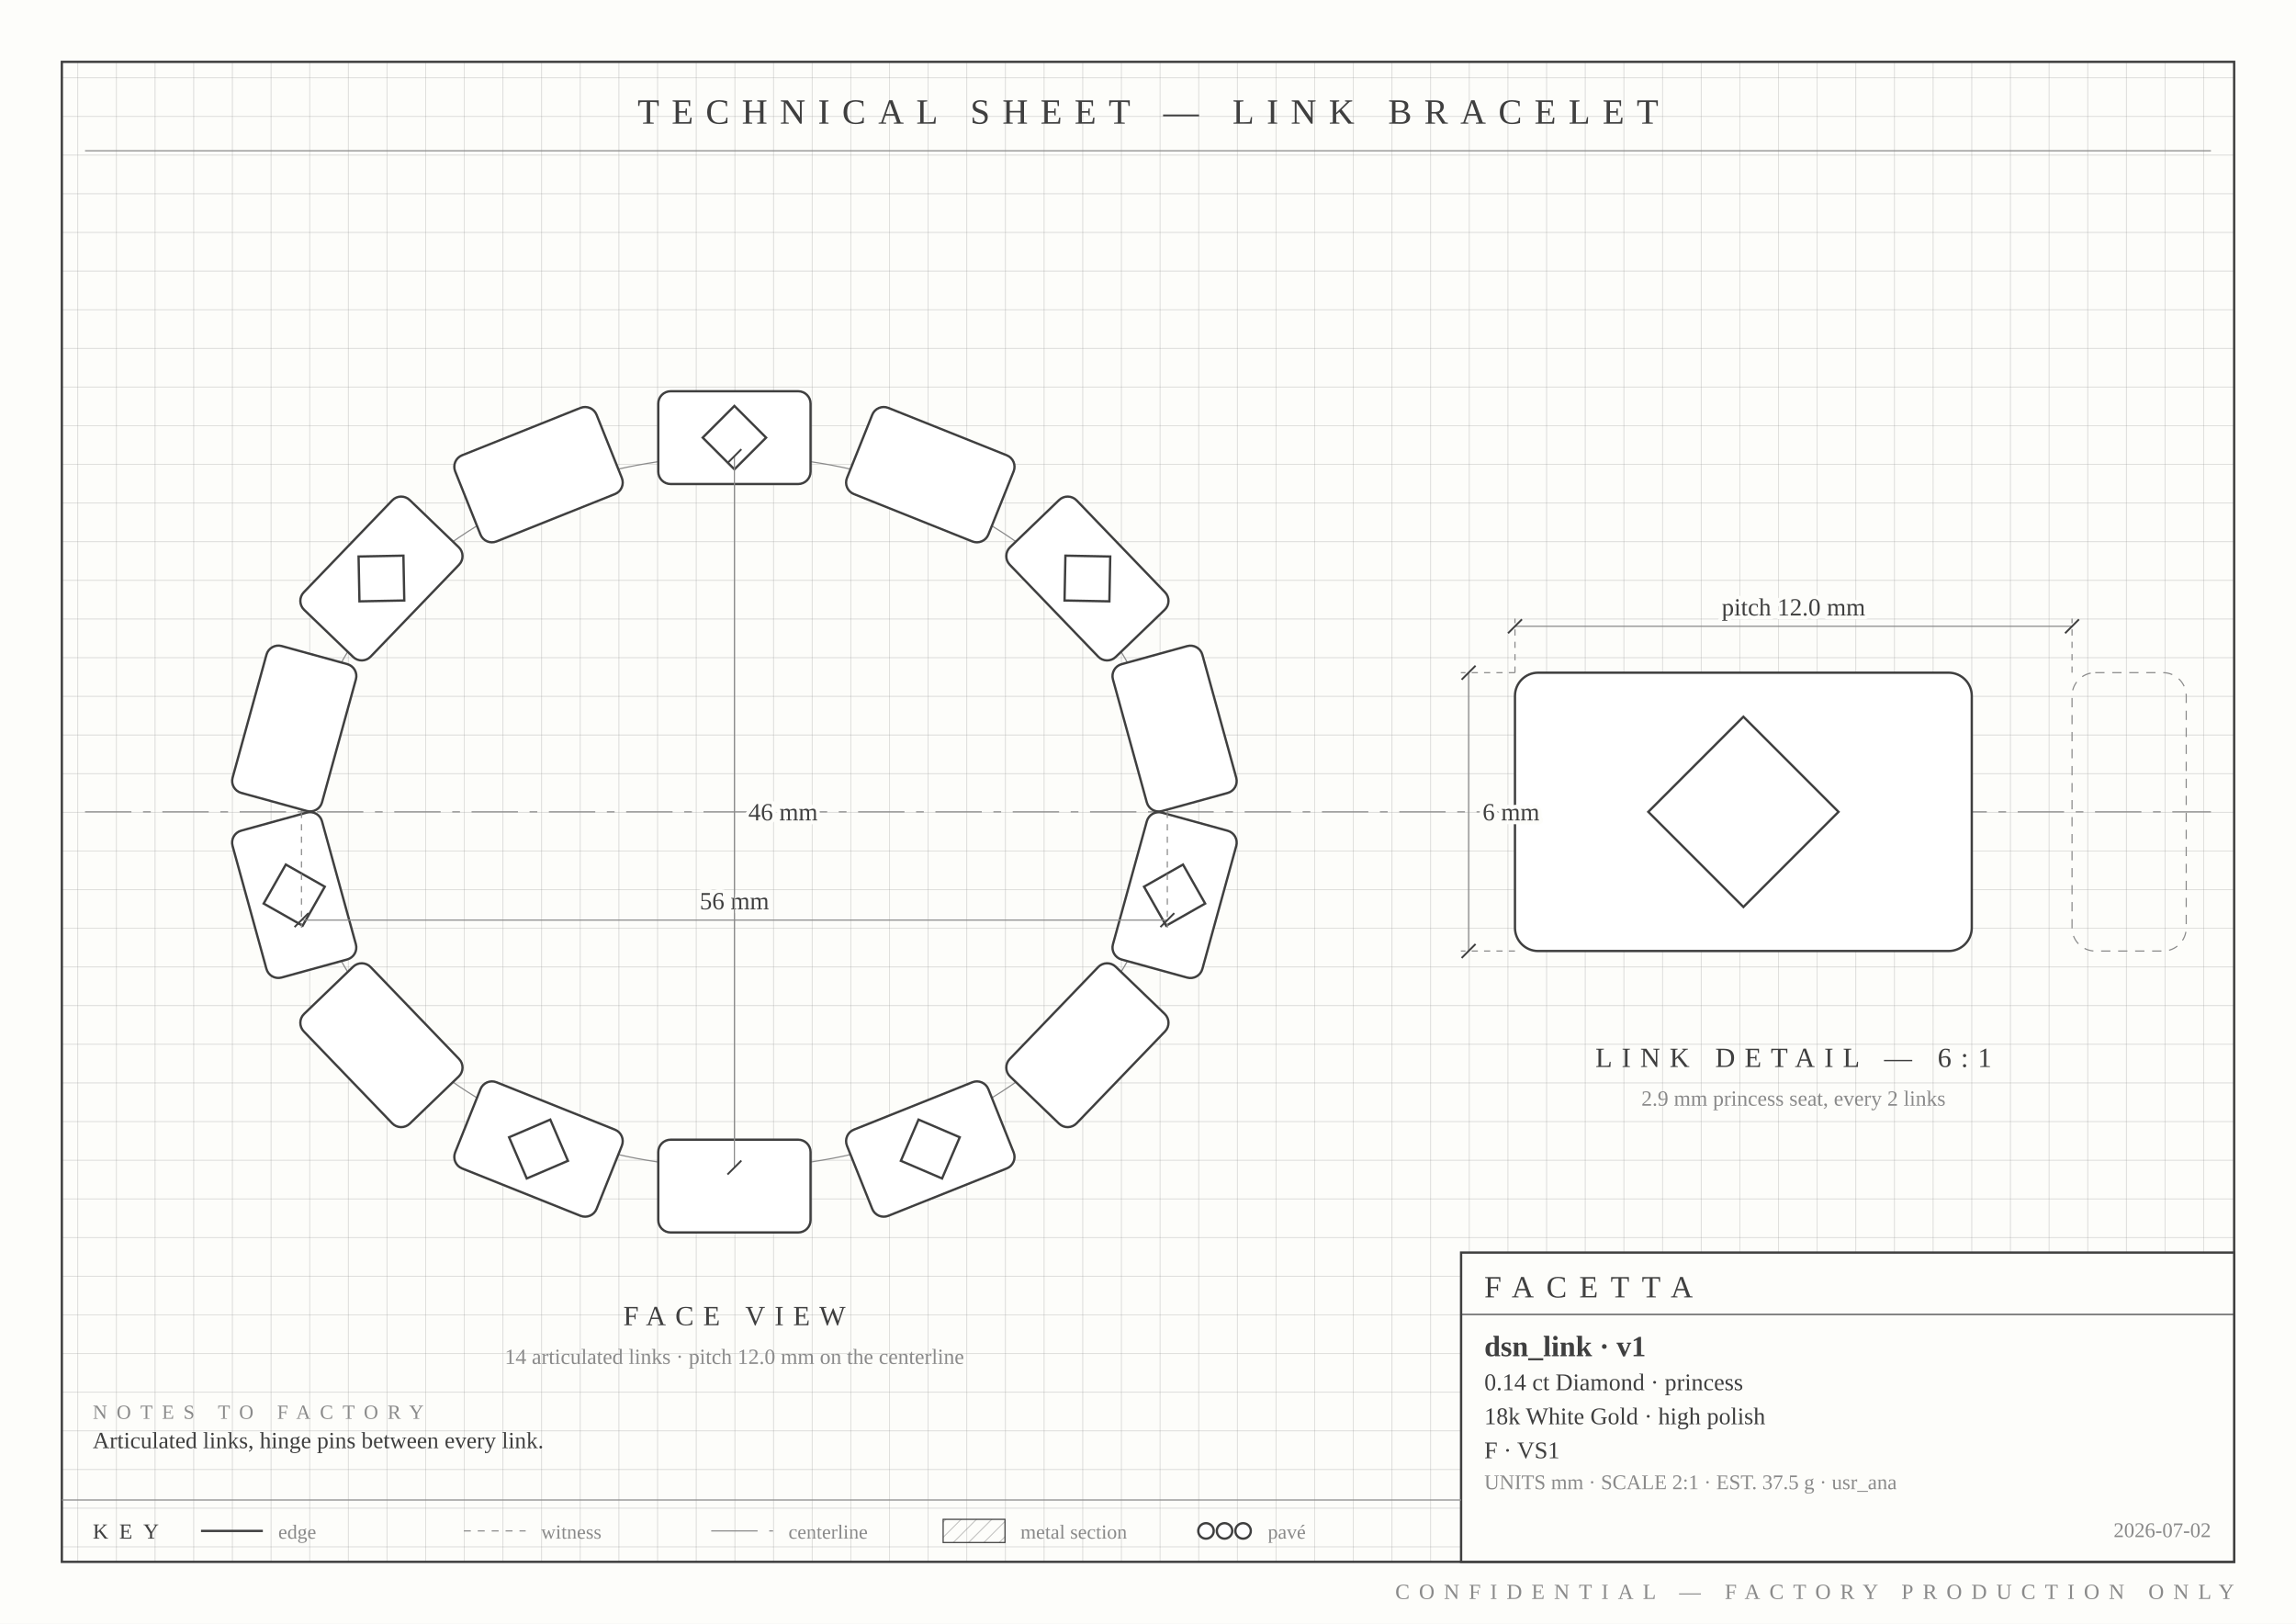
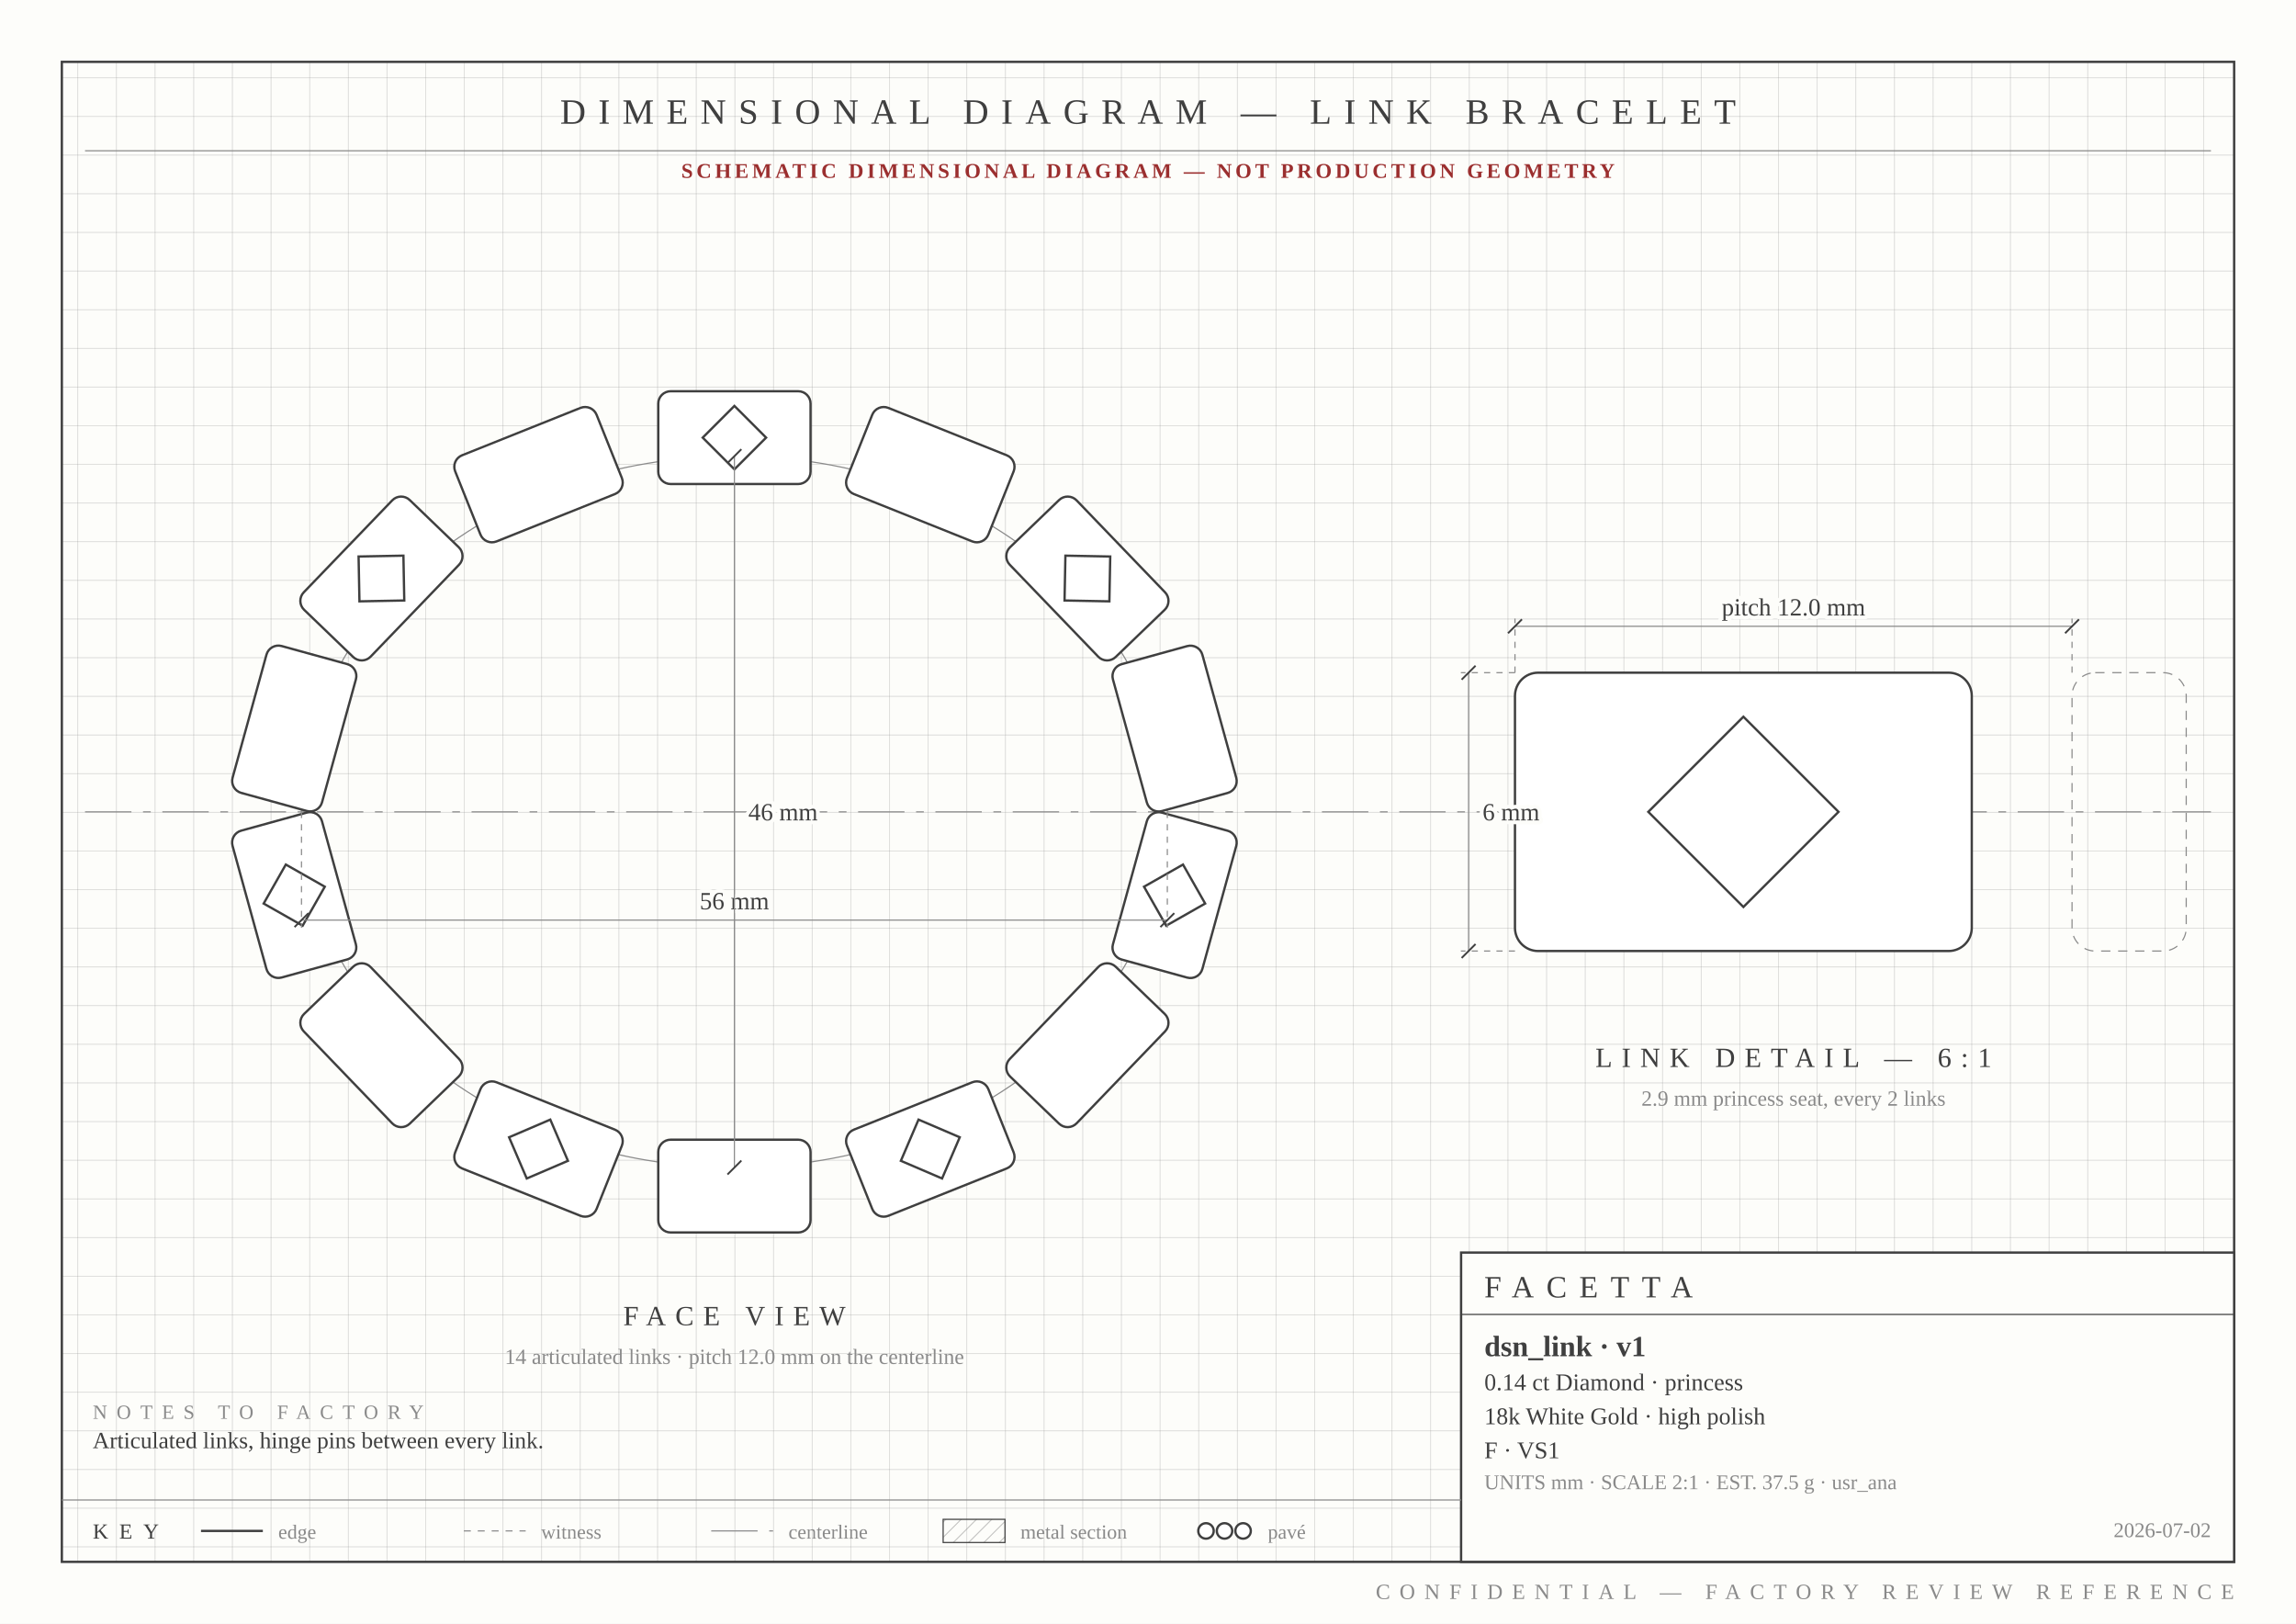
<svg xmlns="http://www.w3.org/2000/svg" viewBox="0 0 297 210" width="297mm" height="210mm" font-family="Georgia, 'Times New Roman', serif">
  <defs>
    <pattern id="hatch" width="1.4" height="1.4" patternTransform="rotate(45)" patternUnits="userSpaceOnUse">
      <line x1="0" y1="0" x2="0" y2="1.4" stroke="#8a8a8a" stroke-width="0.12" />
    </pattern>
    <pattern id="grid" width="5" height="5" patternUnits="userSpaceOnUse">
      <line x1="0" y1="0" x2="5" y2="0" stroke="#8a8a8a" stroke-width="0.06" />
      <line x1="0" y1="0" x2="0" y2="5" stroke="#8a8a8a" stroke-width="0.06" />
    </pattern>
  </defs>
  <rect x="0" y="0" width="297" height="210" fill="#fdfdfa" />
  <rect x="8" y="8" width="281" height="194" fill="url(#grid)" stroke="#3f3f3f" stroke-width="0.3" />
-   <text x="148.50" y="16.00" font-family="Georgia, 'Times New Roman', serif" font-size="4.6" fill="#3f3f3f" text-anchor="middle" letter-spacing="1.6">TECHNICAL SHEET — LINK BRACELET</text>
+   <text x="148.50" y="16.00" font-family="Georgia, 'Times New Roman', serif" font-size="4.6" fill="#3f3f3f" text-anchor="middle" letter-spacing="1.6">DIMENSIONAL DIAGRAM — LINK BRACELET</text>
  <line x1="11.00" y1="19.50" x2="286.00" y2="19.50" stroke="#8a8a8a" stroke-width="0.15" />
+   <text x="148.50" y="23.00" font-family="Georgia, 'Times New Roman', serif" font-size="2.7" fill="#9b2f2f" text-anchor="middle" font-weight="bold" letter-spacing="0.45">SCHEMATIC DIMENSIONAL DIAGRAM — NOT PRODUCTION GEOMETRY</text>
  <line x1="11.00" y1="105.00" x2="286.00" y2="105.00" stroke="#8a8a8a" stroke-width="0.15" stroke-dasharray="6 1.5 1 1.5" />
  <ellipse cx="95.00" cy="105.00" rx="56.00" ry="46.00" fill="none" stroke="#8a8a8a" stroke-width="0.15" />
  <rect x="85.15" y="50.60" width="19.70" height="12.00" rx="1.6" fill="#ffffff" stroke="#3f3f3f" stroke-width="0.3" transform="rotate(0.0 95.00 56.60)" />
  <rect x="92.10" y="53.70" width="5.80" height="5.80" fill="#ffffff" stroke="#3f3f3f" stroke-width="0.3" transform="rotate(45.0 95.00 56.60)" />
  <rect x="110.49" y="55.39" width="19.70" height="12.00" rx="1.6" fill="#ffffff" stroke="#3f3f3f" stroke-width="0.3" transform="rotate(21.8 120.34 61.39)" />
  <rect x="130.81" y="68.82" width="19.70" height="12.00" rx="1.6" fill="#ffffff" stroke="#3f3f3f" stroke-width="0.3" transform="rotate(46.1 140.66 74.82)" />
  <rect x="137.76" y="71.92" width="5.80" height="5.80" fill="#ffffff" stroke="#3f3f3f" stroke-width="0.3" transform="rotate(91.1 140.66 74.82)" />
  <rect x="142.09" y="88.23" width="19.70" height="12.00" rx="1.6" fill="#ffffff" stroke="#3f3f3f" stroke-width="0.3" transform="rotate(74.6 151.94 94.23)" />
  <rect x="142.09" y="109.77" width="19.70" height="12.00" rx="1.6" fill="#ffffff" stroke="#3f3f3f" stroke-width="0.3" transform="rotate(105.4 151.94 115.77)" />
  <rect x="149.04" y="112.87" width="5.80" height="5.80" fill="#ffffff" stroke="#3f3f3f" stroke-width="0.3" transform="rotate(150.4 151.94 115.77)" />
  <rect x="130.81" y="129.18" width="19.70" height="12.00" rx="1.6" fill="#ffffff" stroke="#3f3f3f" stroke-width="0.3" transform="rotate(133.9 140.66 135.18)" />
  <rect x="110.49" y="142.61" width="19.70" height="12.00" rx="1.6" fill="#ffffff" stroke="#3f3f3f" stroke-width="0.3" transform="rotate(158.2 120.34 148.61)" />
  <rect x="117.44" y="145.71" width="5.80" height="5.80" fill="#ffffff" stroke="#3f3f3f" stroke-width="0.3" transform="rotate(203.2 120.34 148.61)" />
  <rect x="85.15" y="147.40" width="19.70" height="12.00" rx="1.6" fill="#ffffff" stroke="#3f3f3f" stroke-width="0.3" transform="rotate(180.0 95.00 153.40)" />
  <rect x="59.81" y="142.61" width="19.70" height="12.00" rx="1.6" fill="#ffffff" stroke="#3f3f3f" stroke-width="0.3" transform="rotate(-158.2 69.66 148.61)" />
  <rect x="66.76" y="145.71" width="5.80" height="5.80" fill="#ffffff" stroke="#3f3f3f" stroke-width="0.3" transform="rotate(-113.2 69.66 148.61)" />
  <rect x="39.49" y="129.18" width="19.70" height="12.00" rx="1.6" fill="#ffffff" stroke="#3f3f3f" stroke-width="0.3" transform="rotate(-133.9 49.34 135.18)" />
  <rect x="28.22" y="109.77" width="19.70" height="12.00" rx="1.6" fill="#ffffff" stroke="#3f3f3f" stroke-width="0.3" transform="rotate(-105.4 38.06 115.77)" />
  <rect x="35.16" y="112.87" width="5.80" height="5.80" fill="#ffffff" stroke="#3f3f3f" stroke-width="0.3" transform="rotate(-60.4 38.06 115.77)" />
  <rect x="28.22" y="88.23" width="19.70" height="12.00" rx="1.6" fill="#ffffff" stroke="#3f3f3f" stroke-width="0.3" transform="rotate(-74.6 38.06 94.23)" />
  <rect x="39.49" y="68.82" width="19.70" height="12.00" rx="1.6" fill="#ffffff" stroke="#3f3f3f" stroke-width="0.3" transform="rotate(-46.1 49.34 74.82)" />
  <rect x="46.44" y="71.92" width="5.80" height="5.80" fill="#ffffff" stroke="#3f3f3f" stroke-width="0.3" transform="rotate(-1.1 49.34 74.82)" />
  <rect x="59.81" y="55.39" width="19.70" height="12.00" rx="1.6" fill="#ffffff" stroke="#3f3f3f" stroke-width="0.3" transform="rotate(-21.8 69.66 61.39)" />
  <line x1="39.00" y1="105.00" x2="39.00" y2="120.00" stroke="#8a8a8a" stroke-width="0.15" stroke-dasharray="0.8 0.8" />
  <line x1="151.00" y1="105.00" x2="151.00" y2="120.00" stroke="#8a8a8a" stroke-width="0.15" stroke-dasharray="0.8 0.8" />
  <line x1="39.00" y1="119.00" x2="151.00" y2="119.00" stroke="#8a8a8a" stroke-width="0.15" />
  <line x1="38.10" y1="119.90" x2="39.90" y2="118.10" stroke="#3f3f3f" stroke-width="0.24" />
  <line x1="150.10" y1="119.90" x2="151.90" y2="118.10" stroke="#3f3f3f" stroke-width="0.24" />
  <text x="95.00" y="117.60" font-family="Georgia, 'Times New Roman', serif" font-size="3.2" fill="#3f3f3f" text-anchor="middle" stroke="#fdfdfa" stroke-width="1.0" stroke-linejoin="round" paint-order="stroke">56 mm</text>
  <line x1="95.00" y1="59.00" x2="95.00" y2="151.00" stroke="#8a8a8a" stroke-width="0.15" />
  <line x1="94.10" y1="59.90" x2="95.90" y2="58.10" stroke="#3f3f3f" stroke-width="0.24" />
  <line x1="94.10" y1="151.90" x2="95.90" y2="150.10" stroke="#3f3f3f" stroke-width="0.24" />
  <text x="96.80" y="106.10" font-family="Georgia, 'Times New Roman', serif" font-size="3.2" fill="#3f3f3f" text-anchor="start" stroke="#fdfdfa" stroke-width="1.0" stroke-linejoin="round" paint-order="stroke">46 mm</text>
  <text x="95.00" y="171.40" font-family="Georgia, 'Times New Roman', serif" font-size="3.6" fill="#3f3f3f" text-anchor="middle" letter-spacing="1.2">FACE VIEW</text>
  <text x="95.00" y="176.40" font-family="Georgia, 'Times New Roman', serif" font-size="2.8" fill="#8a8a8a" text-anchor="middle">14 articulated links · pitch 12.0 mm on the centerline</text>
  <rect x="195.97" y="87.00" width="59.09" height="36.00" rx="3" fill="#ffffff" stroke="#3f3f3f" stroke-width="0.3" />
  <rect x="268.03" y="87.00" width="14.77" height="36.00" rx="3" fill="none" stroke="#8a8a8a" stroke-width="0.15" stroke-dasharray="1.2 1" />
  <line x1="195.97" y1="87.00" x2="195.97" y2="80.00" stroke="#8a8a8a" stroke-width="0.15" stroke-dasharray="0.8 0.8" />
  <line x1="268.03" y1="87.00" x2="268.03" y2="80.00" stroke="#8a8a8a" stroke-width="0.15" stroke-dasharray="0.8 0.8" />
  <line x1="195.97" y1="81.00" x2="268.03" y2="81.00" stroke="#8a8a8a" stroke-width="0.15" />
  <line x1="195.07" y1="81.90" x2="196.87" y2="80.10" stroke="#3f3f3f" stroke-width="0.24" />
  <line x1="267.13" y1="81.90" x2="268.93" y2="80.10" stroke="#3f3f3f" stroke-width="0.24" />
  <text x="232.00" y="79.60" font-family="Georgia, 'Times New Roman', serif" font-size="3.2" fill="#3f3f3f" text-anchor="middle" stroke="#fdfdfa" stroke-width="1.0" stroke-linejoin="round" paint-order="stroke">pitch 12.0 mm</text>
  <line x1="195.97" y1="87.00" x2="188.97" y2="87.00" stroke="#8a8a8a" stroke-width="0.15" stroke-dasharray="0.8 0.8" />
  <line x1="195.97" y1="123.00" x2="188.97" y2="123.00" stroke="#8a8a8a" stroke-width="0.15" stroke-dasharray="0.8 0.8" />
  <line x1="189.97" y1="87.00" x2="189.97" y2="123.00" stroke="#8a8a8a" stroke-width="0.15" />
  <line x1="189.07" y1="87.90" x2="190.87" y2="86.10" stroke="#3f3f3f" stroke-width="0.24" />
  <line x1="189.07" y1="123.90" x2="190.87" y2="122.10" stroke="#3f3f3f" stroke-width="0.24" />
  <text x="191.77" y="106.10" font-family="Georgia, 'Times New Roman', serif" font-size="3.2" fill="#3f3f3f" text-anchor="start" stroke="#fdfdfa" stroke-width="1.0" stroke-linejoin="round" paint-order="stroke">6 mm</text>
  <rect x="216.82" y="96.30" width="17.40" height="17.40" fill="#ffffff" stroke="#3f3f3f" stroke-width="0.3" transform="rotate(45 225.52 105.00)" />
  <text x="232.00" y="143.00" font-family="Georgia, 'Times New Roman', serif" font-size="2.8" fill="#8a8a8a" text-anchor="middle">2.9 mm princess seat, every 2 links</text>
  <text x="232.00" y="138.00" font-family="Georgia, 'Times New Roman', serif" font-size="3.6" fill="#3f3f3f" text-anchor="middle" letter-spacing="1.2">LINK DETAIL — 6:1</text>
  <rect x="189.00" y="162.00" width="100" height="40" fill="#fdfdfa" stroke="#3f3f3f" stroke-width="0.3" />
  <line x1="189.00" y1="170.00" x2="289.00" y2="170.00" stroke="#3f3f3f" stroke-width="0.15" />
  <text x="192.00" y="167.80" font-family="Georgia, 'Times New Roman', serif" font-size="4.0" fill="#3f3f3f" text-anchor="start" letter-spacing="1.6">FACETTA</text>
  <text x="192.00" y="175.40" font-family="Georgia, 'Times New Roman', serif" font-size="3.8" fill="#3f3f3f" text-anchor="start" font-weight="bold">dsn_link  ·  v1</text>
  <text x="192.00" y="179.80" font-family="Georgia, 'Times New Roman', serif" font-size="3.1" fill="#3f3f3f" text-anchor="start">0.14 ct Diamond  ·  princess</text>
  <text x="192.00" y="184.20" font-family="Georgia, 'Times New Roman', serif" font-size="3.1" fill="#3f3f3f" text-anchor="start">18k White Gold  ·  high polish</text>
  <text x="192.00" y="188.60" font-family="Georgia, 'Times New Roman', serif" font-size="3.1" fill="#3f3f3f" text-anchor="start">F  ·  VS1</text>
  <text x="192.00" y="192.60" font-family="Georgia, 'Times New Roman', serif" font-size="2.7" fill="#8a8a8a" text-anchor="start">UNITS mm  ·  SCALE 2:1  ·  EST. 37.5 g  ·  usr_ana</text>
  <text x="286.00" y="198.80" font-family="Georgia, 'Times New Roman', serif" font-size="2.7" fill="#8a8a8a" text-anchor="end">2026-07-02</text>
  <line x1="8.00" y1="194.00" x2="189.00" y2="194.00" stroke="#8a8a8a" stroke-width="0.15" />
  <text x="12.00" y="199.00" font-family="Georgia, 'Times New Roman', serif" font-size="2.8" fill="#3f3f3f" text-anchor="start" letter-spacing="1.4">KEY</text>
  <line x1="26.00" y1="198.00" x2="34.00" y2="198.00" stroke="#3f3f3f" stroke-width="0.3" />
  <text x="36.00" y="199.00" font-family="Georgia, 'Times New Roman', serif" font-size="2.6" fill="#8a8a8a" text-anchor="start">edge</text>
  <line x1="60.00" y1="198.00" x2="68.00" y2="198.00" stroke="#8a8a8a" stroke-width="0.15" stroke-dasharray="0.9 0.9" />
  <text x="70.00" y="199.00" font-family="Georgia, 'Times New Roman', serif" font-size="2.6" fill="#8a8a8a" text-anchor="start">witness</text>
  <line x1="92.00" y1="198.00" x2="100.00" y2="198.00" stroke="#8a8a8a" stroke-width="0.15" stroke-dasharray="6 1.5 1 1.5" />
  <text x="102.00" y="199.00" font-family="Georgia, 'Times New Roman', serif" font-size="2.6" fill="#8a8a8a" text-anchor="start">centerline</text>
  <rect x="122.00" y="196.50" width="8" height="3" fill="url(#hatch)" stroke="#3f3f3f" stroke-width="0.15" />
  <text x="132.00" y="199.00" font-family="Georgia, 'Times New Roman', serif" font-size="2.6" fill="#8a8a8a" text-anchor="start">metal section</text>
  <circle cx="156.00" cy="198.00" r="1.00" fill="#ffffff" stroke="#3f3f3f" stroke-width="0.3" />
  <circle cx="158.40" cy="198.00" r="1.00" fill="#ffffff" stroke="#3f3f3f" stroke-width="0.3" />
  <circle cx="160.80" cy="198.00" r="1.00" fill="#ffffff" stroke="#3f3f3f" stroke-width="0.3" />
  <text x="164.00" y="199.00" font-family="Georgia, 'Times New Roman', serif" font-size="2.6" fill="#8a8a8a" text-anchor="start">pavé</text>
  <text x="12.00" y="183.50" font-family="Georgia, 'Times New Roman', serif" font-size="2.6" fill="#8a8a8a" text-anchor="start" letter-spacing="1.2">NOTES TO FACTORY</text>
  <text x="12.00" y="187.30" font-family="Georgia, 'Times New Roman', serif" font-size="3.0" fill="#3f3f3f" text-anchor="start">Articulated links, hinge pins between every link.</text>
-   <text x="289.00" y="206.80" font-family="Georgia, 'Times New Roman', serif" font-size="2.8" fill="#8a8a8a" text-anchor="end" letter-spacing="1.2">CONFIDENTIAL — FACTORY PRODUCTION ONLY</text>
+   <text x="289.00" y="206.80" font-family="Georgia, 'Times New Roman', serif" font-size="2.8" fill="#8a8a8a" text-anchor="end" letter-spacing="1.2">CONFIDENTIAL — FACTORY REVIEW REFERENCE</text>
</svg>
